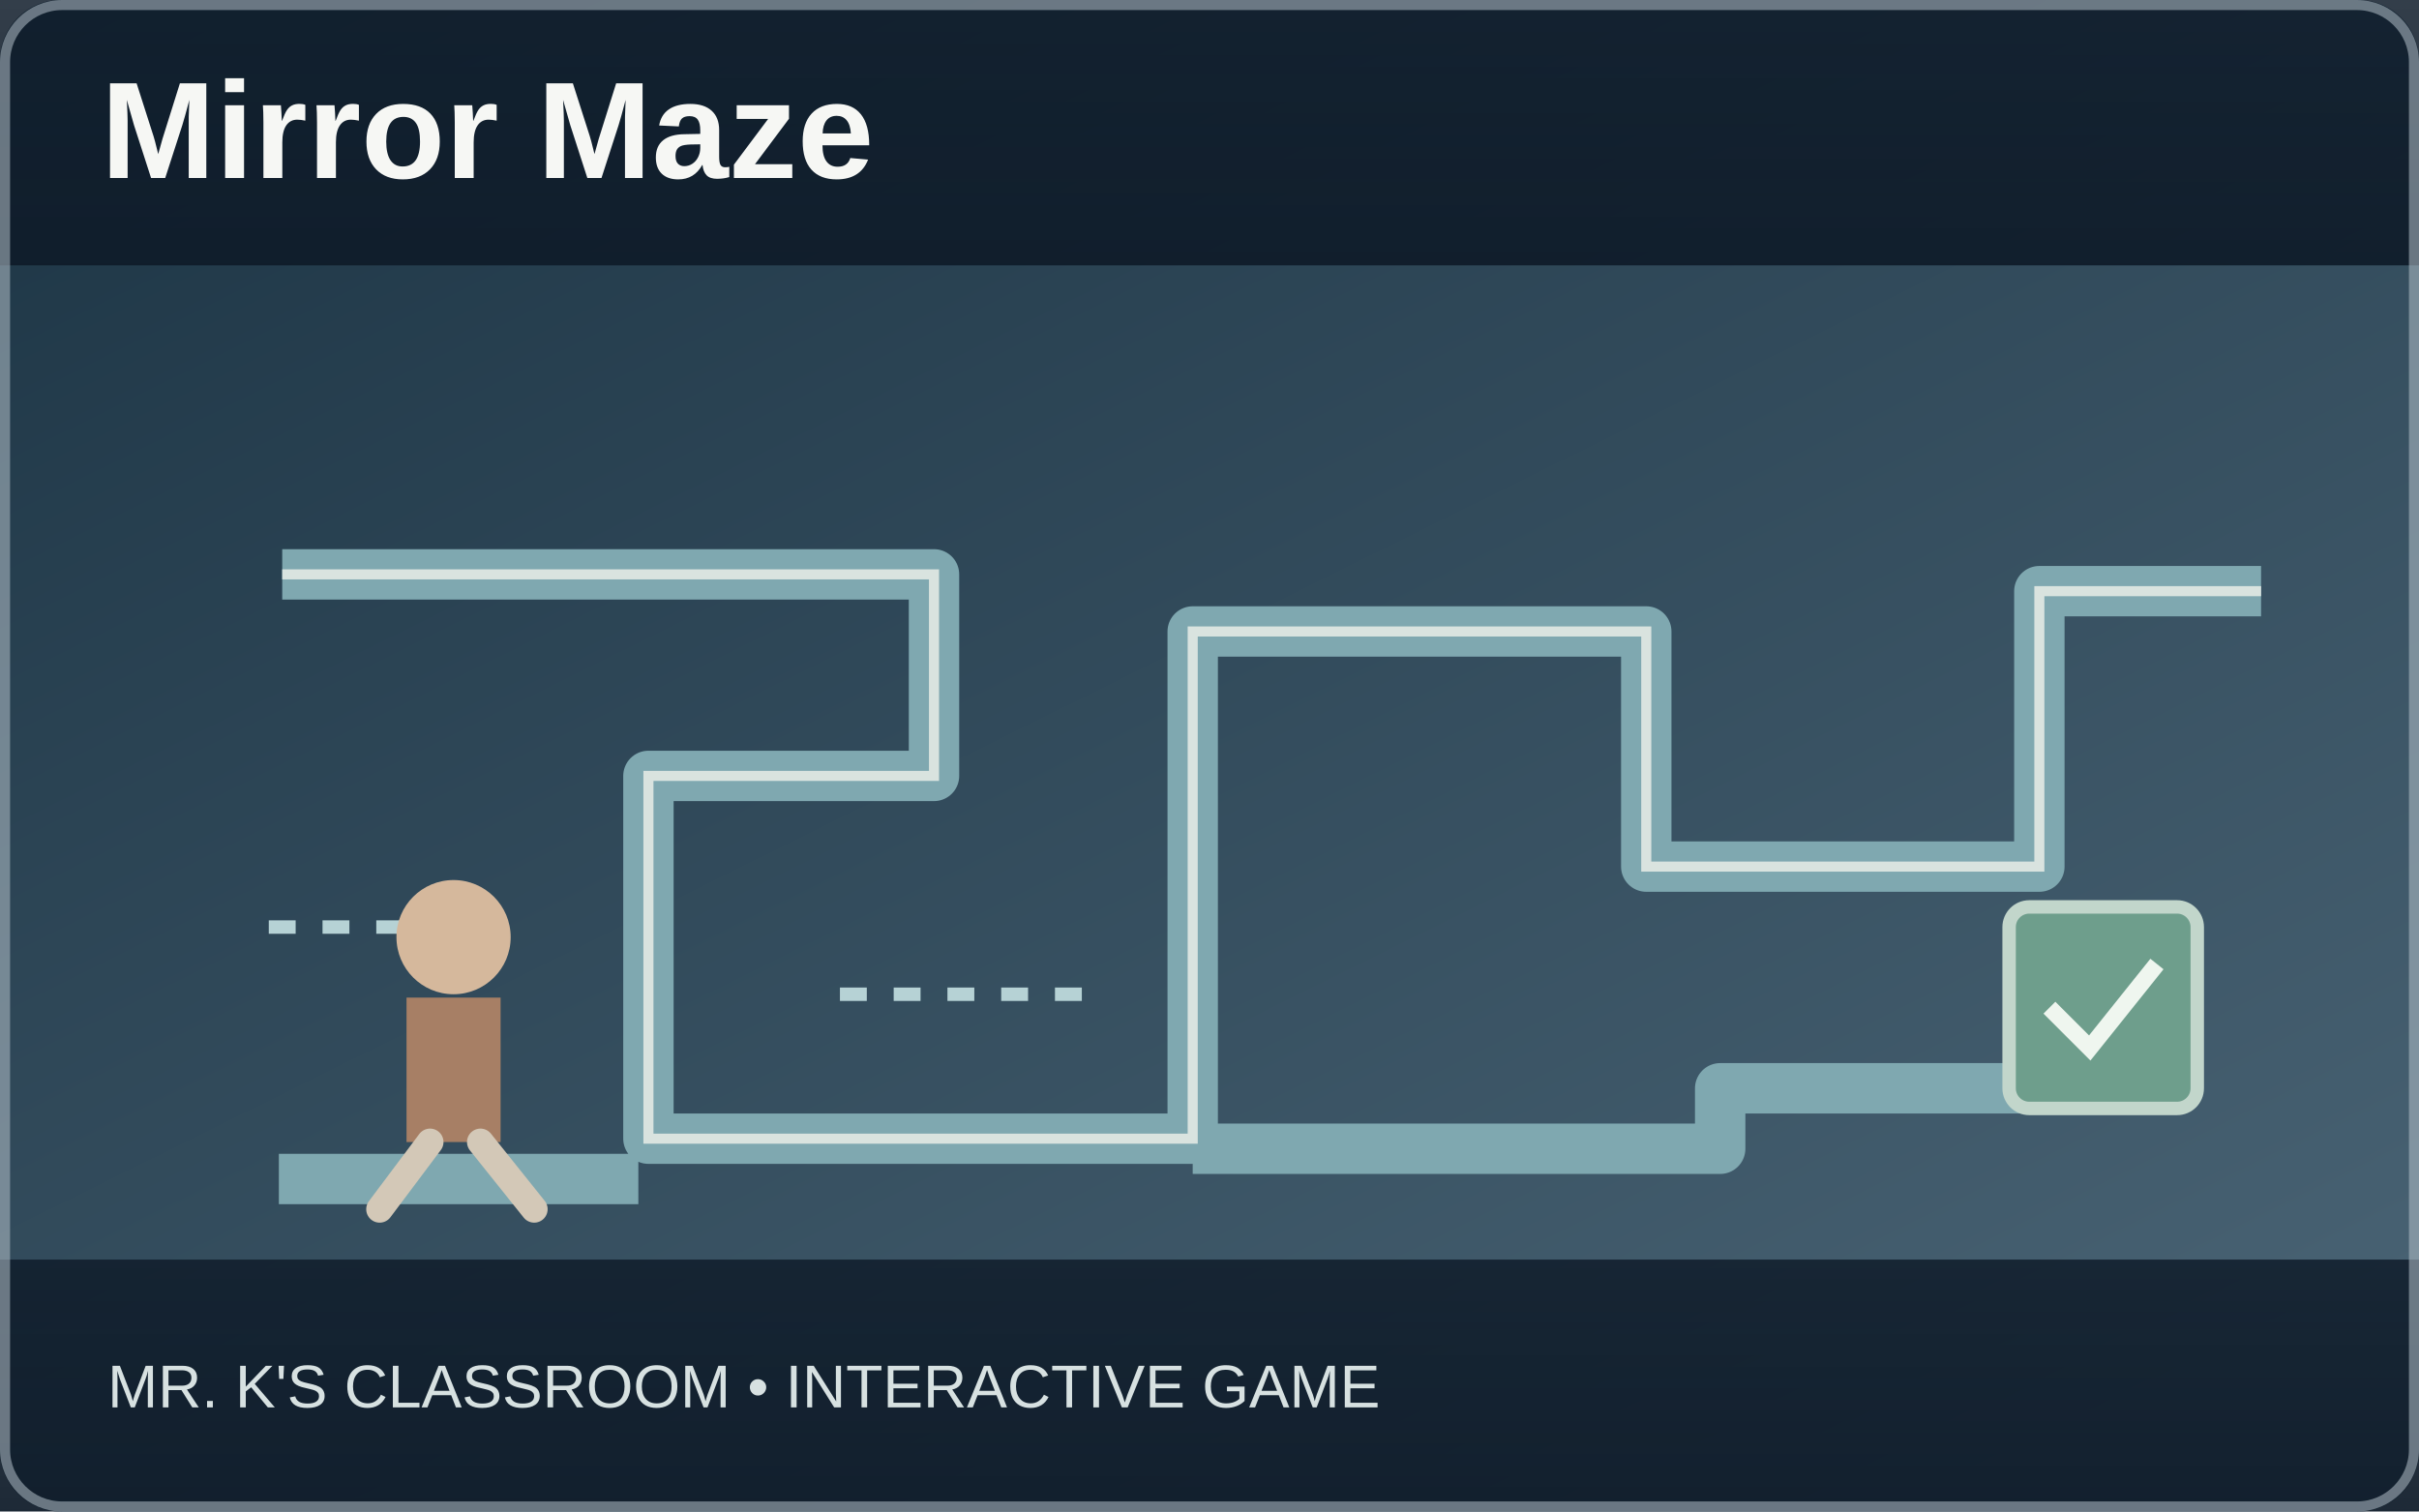
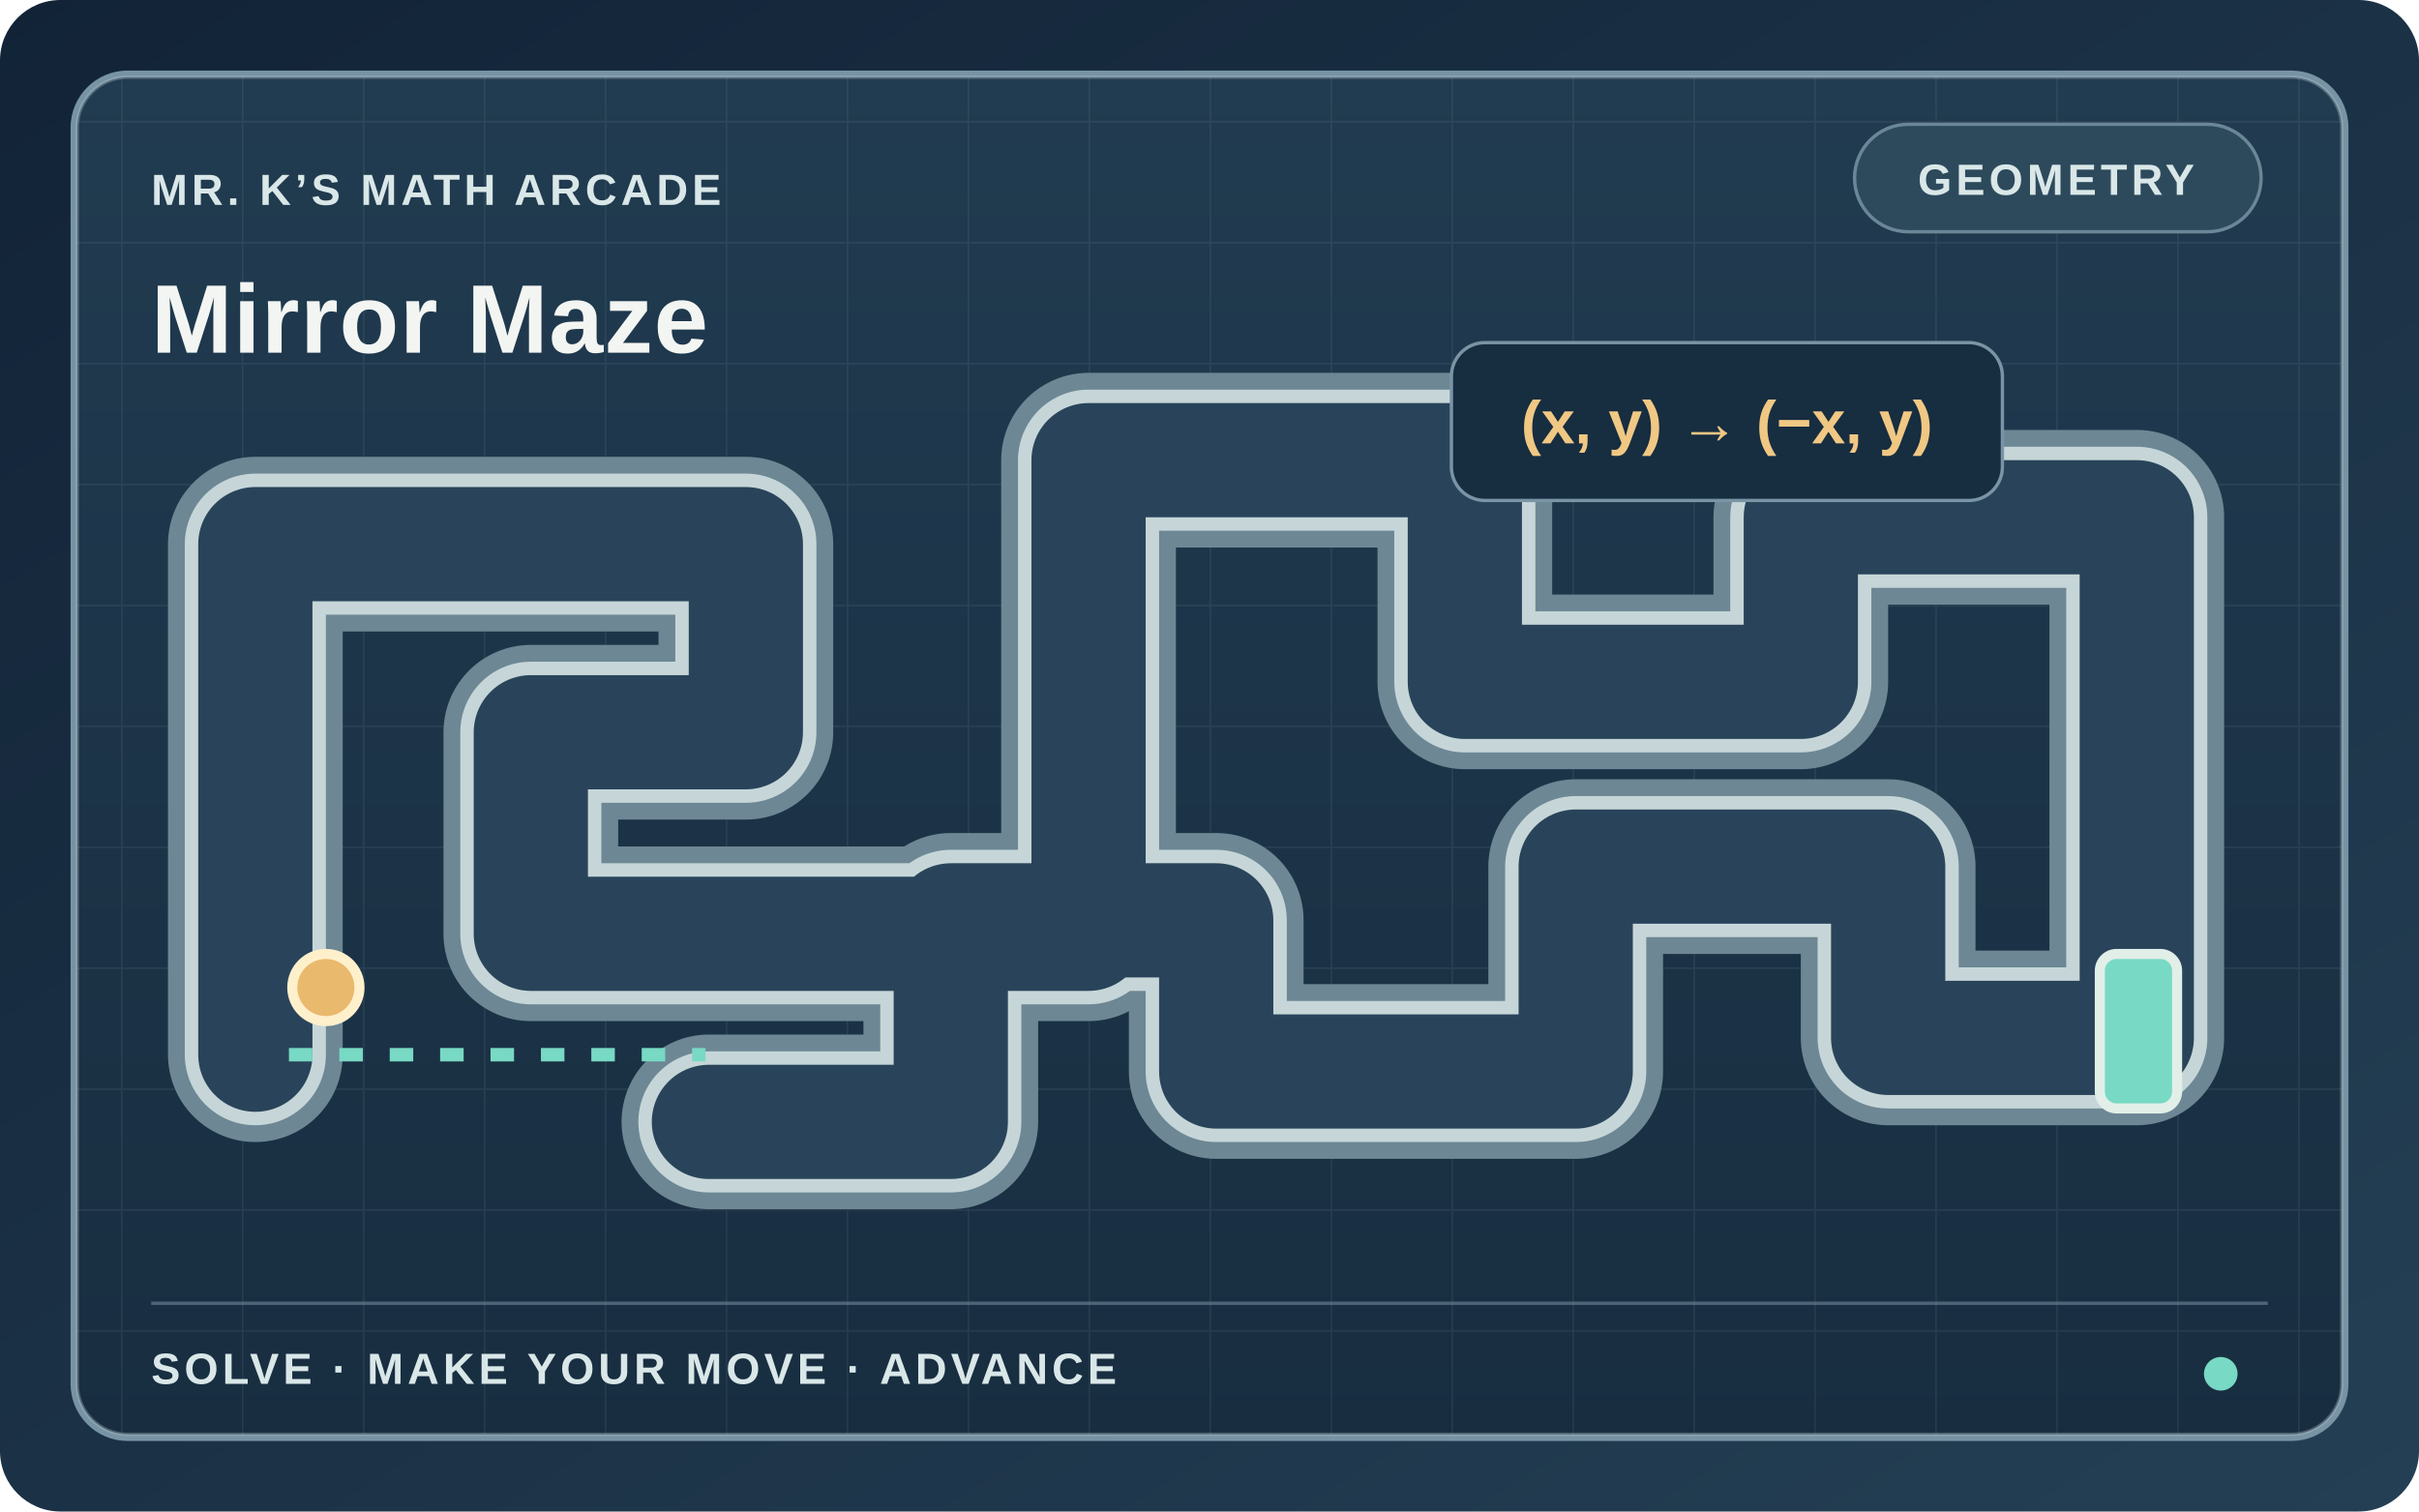
<svg xmlns="http://www.w3.org/2000/svg" viewBox="0 0 720 450" role="img" aria-label="Mirror Maze">
  <defs>
-     <linearGradient id="bg" x1="0" y1="0" x2=".8" y2="1">
-       <stop stop-color="#1c3444" />
-       <stop offset="1" stop-color="#476172" />
+     <linearGradient id="bg" x1="0" y1="0" x2="1" y2="1">
+       <stop stop-color="#122337" />
+       <stop offset="1" stop-color="#243f54" />
    </linearGradient>
-     <linearGradient id="shade" x1="0" y1="0" x2="0" y2="1">
-       <stop stop-color="#0f1c2a" stop-opacity=".85" />
-       <stop offset="1" stop-color="#0f1c2a" stop-opacity=".94" />
+     <linearGradient id="panel" x1="0" y1="0" x2="0" y2="1">
+       <stop stop-color="#213b50" />
+       <stop offset="1" stop-color="#182d40" />
    </linearGradient>
+     <pattern id="grid" width="36" height="36" patternUnits="userSpaceOnUse">
+       <path d="M36 0H0V36" fill="none" stroke="#a9c0ce" stroke-opacity=".09" />
+     </pattern>
  </defs>
+   <style>.title{font:700 29px Arial,Helvetica,sans-serif;fill:#f3f5f2;letter-spacing:.3px}.label{font:700 13px Arial,Helvetica,sans-serif;fill:#d9e7e8;letter-spacing:1.2px}.formula{font:700 18px Arial,Helvetica,sans-serif;fill:#f0c884}</style>
  <rect width="720" height="450" rx="18" fill="url(#bg)" />
-   <g transform="translate(0 66)">
-     <path d="M84 105H278V165H193V273H355V122H490V192H607V110H673M83 285H190M355 276H512V258H643" fill="none" stroke="#7fa8b0" stroke-width="15" stroke-linejoin="round" />
-     <path d="M84 105H278V165H193V273H355V122H490V192H607V110H673" fill="none" stroke="#d9e3df" stroke-width="3" />
-     <path d="M80 210l70 0M250 230l75 0" stroke="#b6d2d5" stroke-width="4" stroke-dasharray="8 8" />
-     <g transform="translate(135 235)">
-       <circle cy="-22" r="17" fill="#d5b89c" />
-       <path d="M-14-4h28v43h-28z" fill="#a77f65" />
-       <path d="M-7 39l-15 20M8 39l16 20" stroke="#d3c8b7" stroke-width="8" stroke-linecap="round" />
-     </g>
-     <rect x="598" y="204" width="56" height="60" rx="6" fill="#6e9e8c" stroke="#c2d6cb" stroke-width="4" />
-     <path d="M610 234l12 12l20-25" fill="none" stroke="#eff6ef" stroke-width="5" />
+   <rect x="22" y="22" width="676" height="406" rx="16" fill="url(#panel)" stroke="#7793a4" stroke-width="2" />
+   <rect x="23" y="23" width="674" height="404" rx="15" fill="url(#grid)" />
+   <text x="45" y="61" class="label">MR. K’S MATH ARCADE</text>
+   <rect x="552" y="37" width="121" height="32" rx="16" fill="#2d4a5c" stroke="#6b8797" />
+   <text x="612" y="58" class="label" text-anchor="middle">GEOMETRY</text>
+   <text x="45" y="105" class="title">Mirror Maze</text>
+   <g>
+     <path d="M76 314V162H222V218H158V278H324V137H436V203H536V154H636V309H562V258H469V319H362V274H283V334H211" fill="none" stroke="#6d8794" stroke-width="52" stroke-linejoin="round" stroke-linecap="round" />
+     <path d="M76 314V162H222V218H158V278H324V137H436V203H536V154H636V309H562V258H469V319H362V274H283V334H211" fill="none" stroke="#c6d6d8" stroke-width="42" stroke-linejoin="round" stroke-linecap="round" />
+     <path d="M76 314V162H222V218H158V278H324V137H436V203H536V154H636V309H562V258H469V319H362V274H283V334H211" fill="none" stroke="#29445a" stroke-width="34" stroke-linejoin="round" stroke-linecap="round" />
+     <path d="M86 314H210" stroke="#78d9c4" stroke-width="4" stroke-dasharray="7 8" />
+     <circle cx="97" cy="294" r="10" fill="#e9b96d" stroke="#fff0cc" stroke-width="3" />
+     <rect x="625" y="284" width="23" height="46" rx="5" fill="#78d9c4" stroke="#e1efe8" stroke-width="3" />
+     <rect x="432" y="102" width="164" height="47" rx="10" fill="#172d40" stroke="#7994a5" />
+     <text x="514" y="132" class="formula" text-anchor="middle">(x, y) → (−x, y)</text>
  </g>
-   <rect width="720" height="79" fill="url(#shade)" />
-   <rect y="375" width="720" height="75" fill="url(#shade)" />
-   <text x="30" y="53" font-family="Arial,Helvetica,sans-serif" font-size="41" fill="#f6f7f4" font-weight="bold">Mirror Maze</text>
-   <text x="32" y="419" font-family="Arial,Helvetica,sans-serif" font-size="18" fill="#d7e1e1">MR. K'S CLASSROOM  •  INTERACTIVE GAME</text>
-   <rect x="1.5" y="1.5" width="717" height="447" rx="17" stroke="#b2c0c8" stroke-width="3" fill="none" opacity=".55" />
+   <path d="M45 388H675" stroke="#6e8998" stroke-opacity=".6" />
+   <text x="45" y="412" class="label">SOLVE  ·  MAKE YOUR MOVE  ·  ADVANCE</text>
+   <circle cx="661" cy="409" r="5" fill="#78d9c4" />
+   <rect x="23" y="23" width="674" height="404" rx="15" fill="none" stroke="#b2c2cb" stroke-opacity=".35" stroke-width="1" />
</svg>
